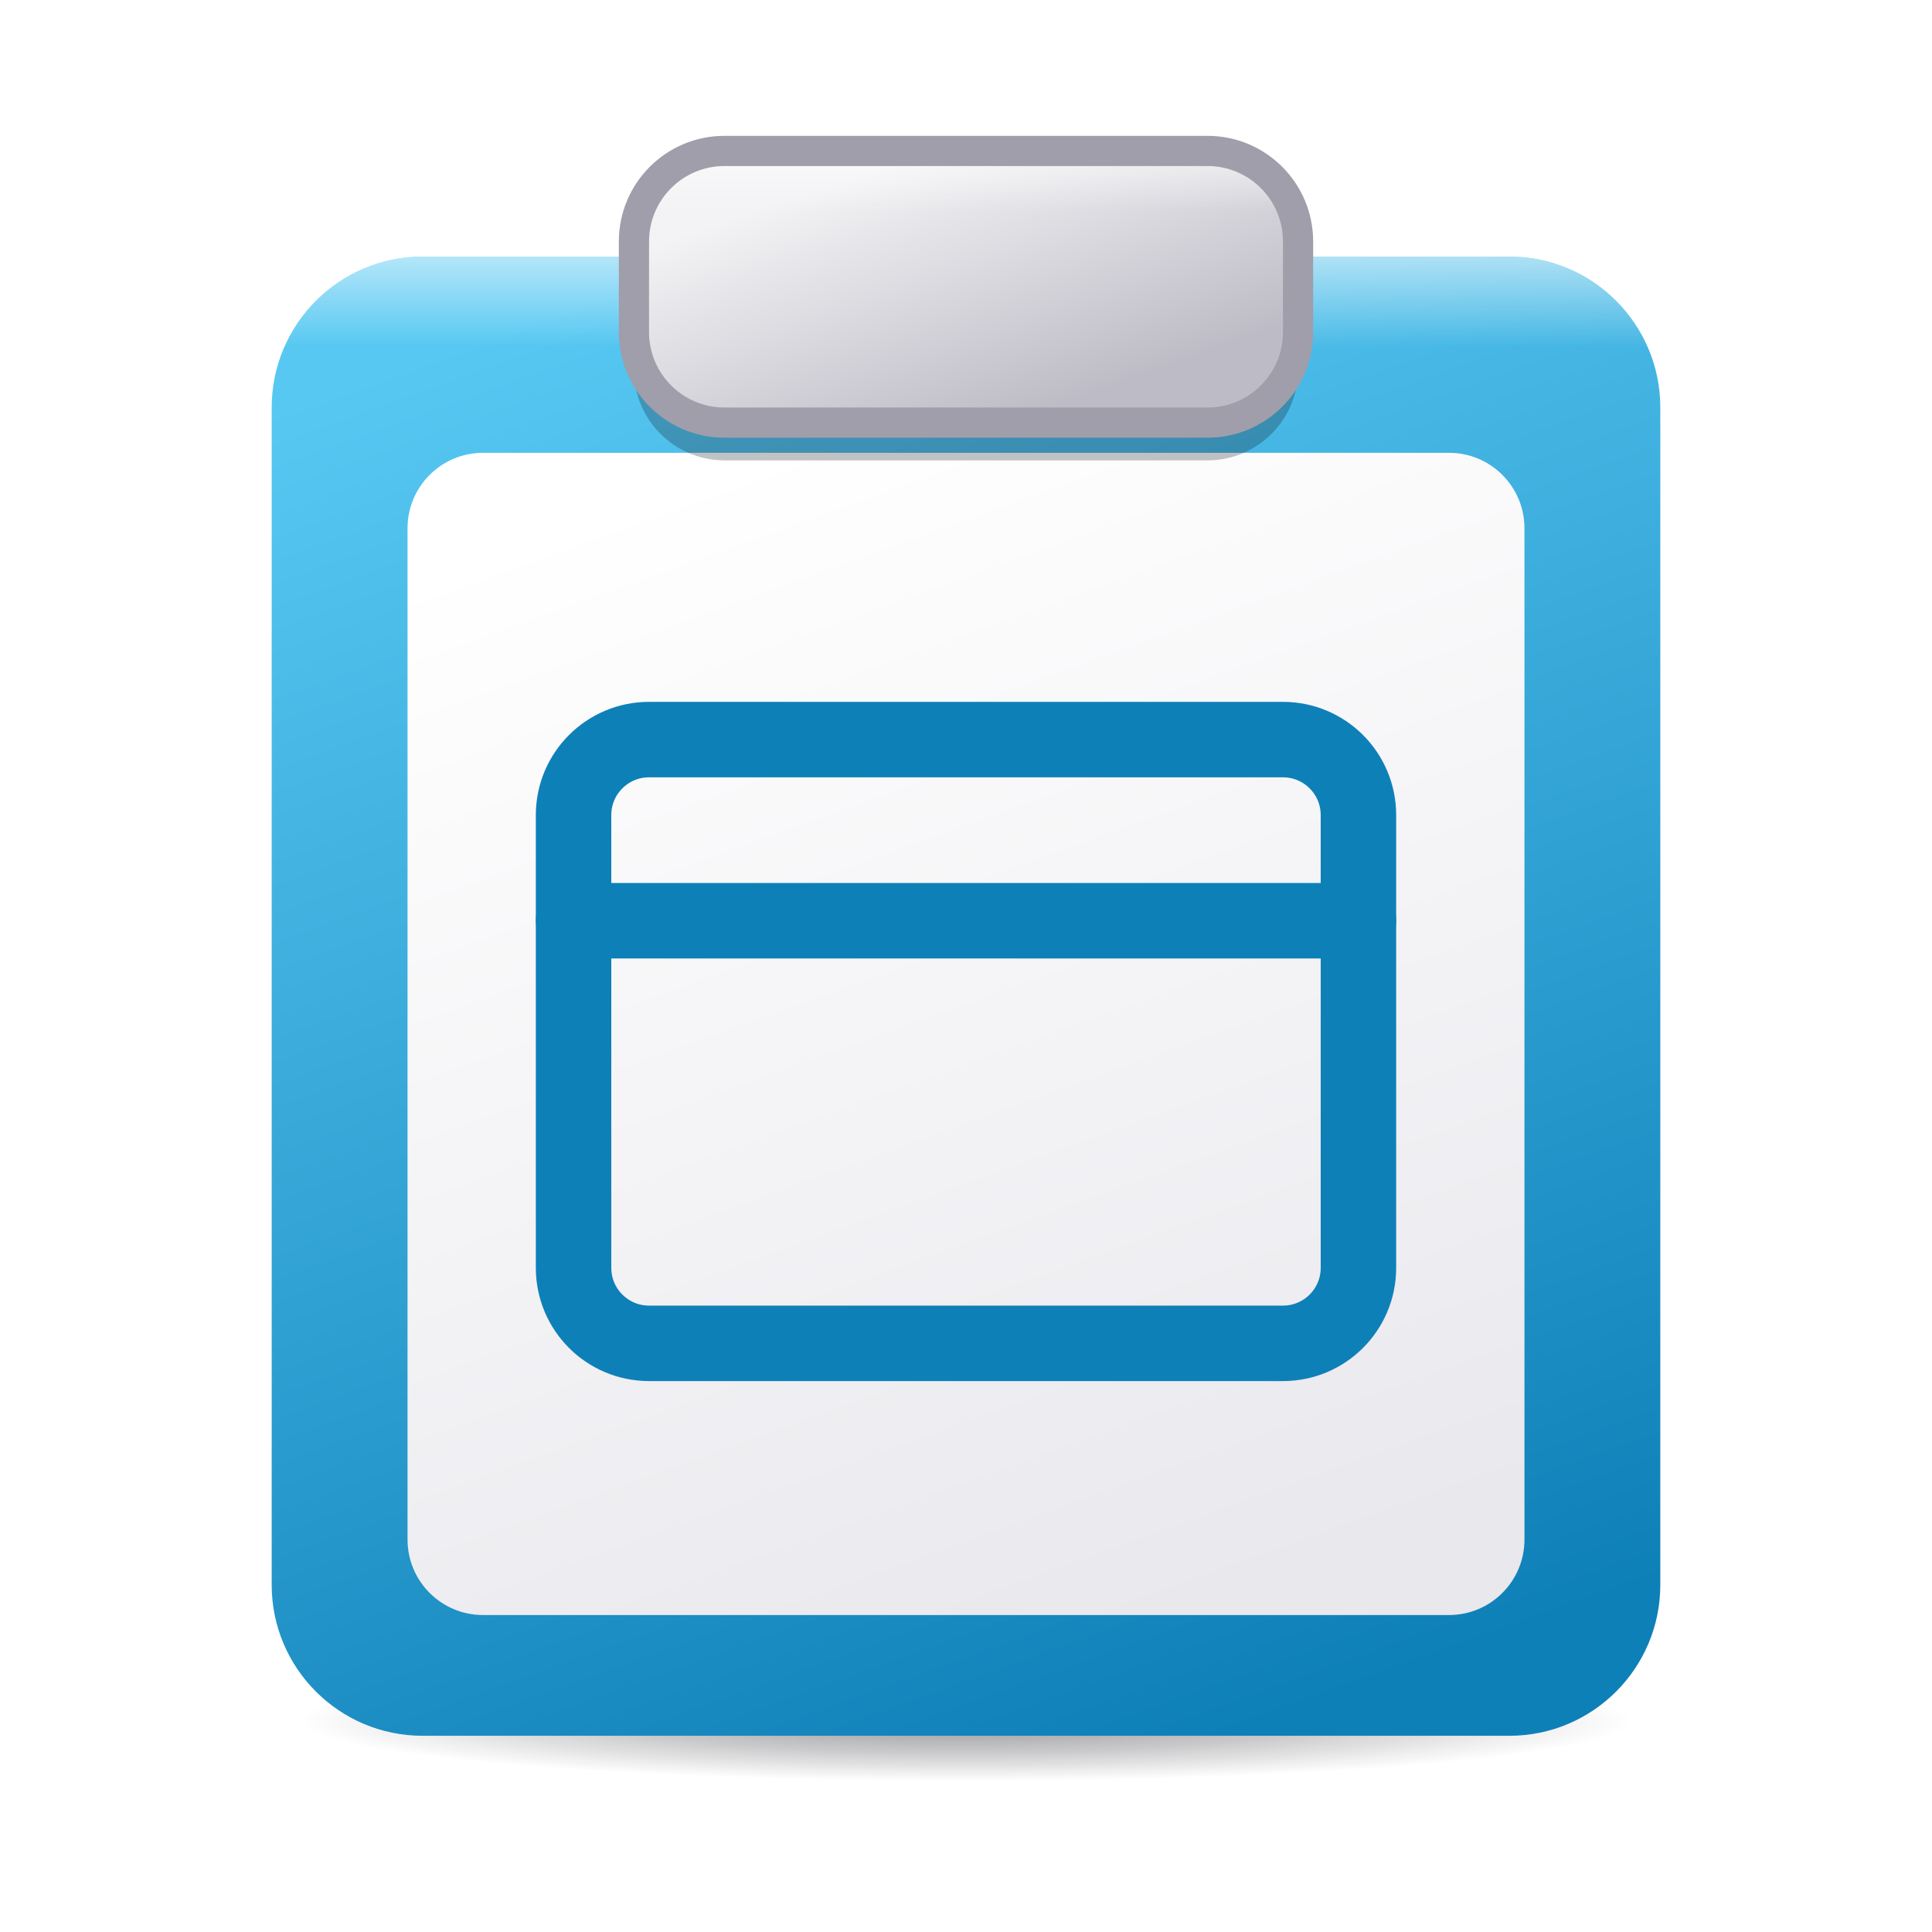
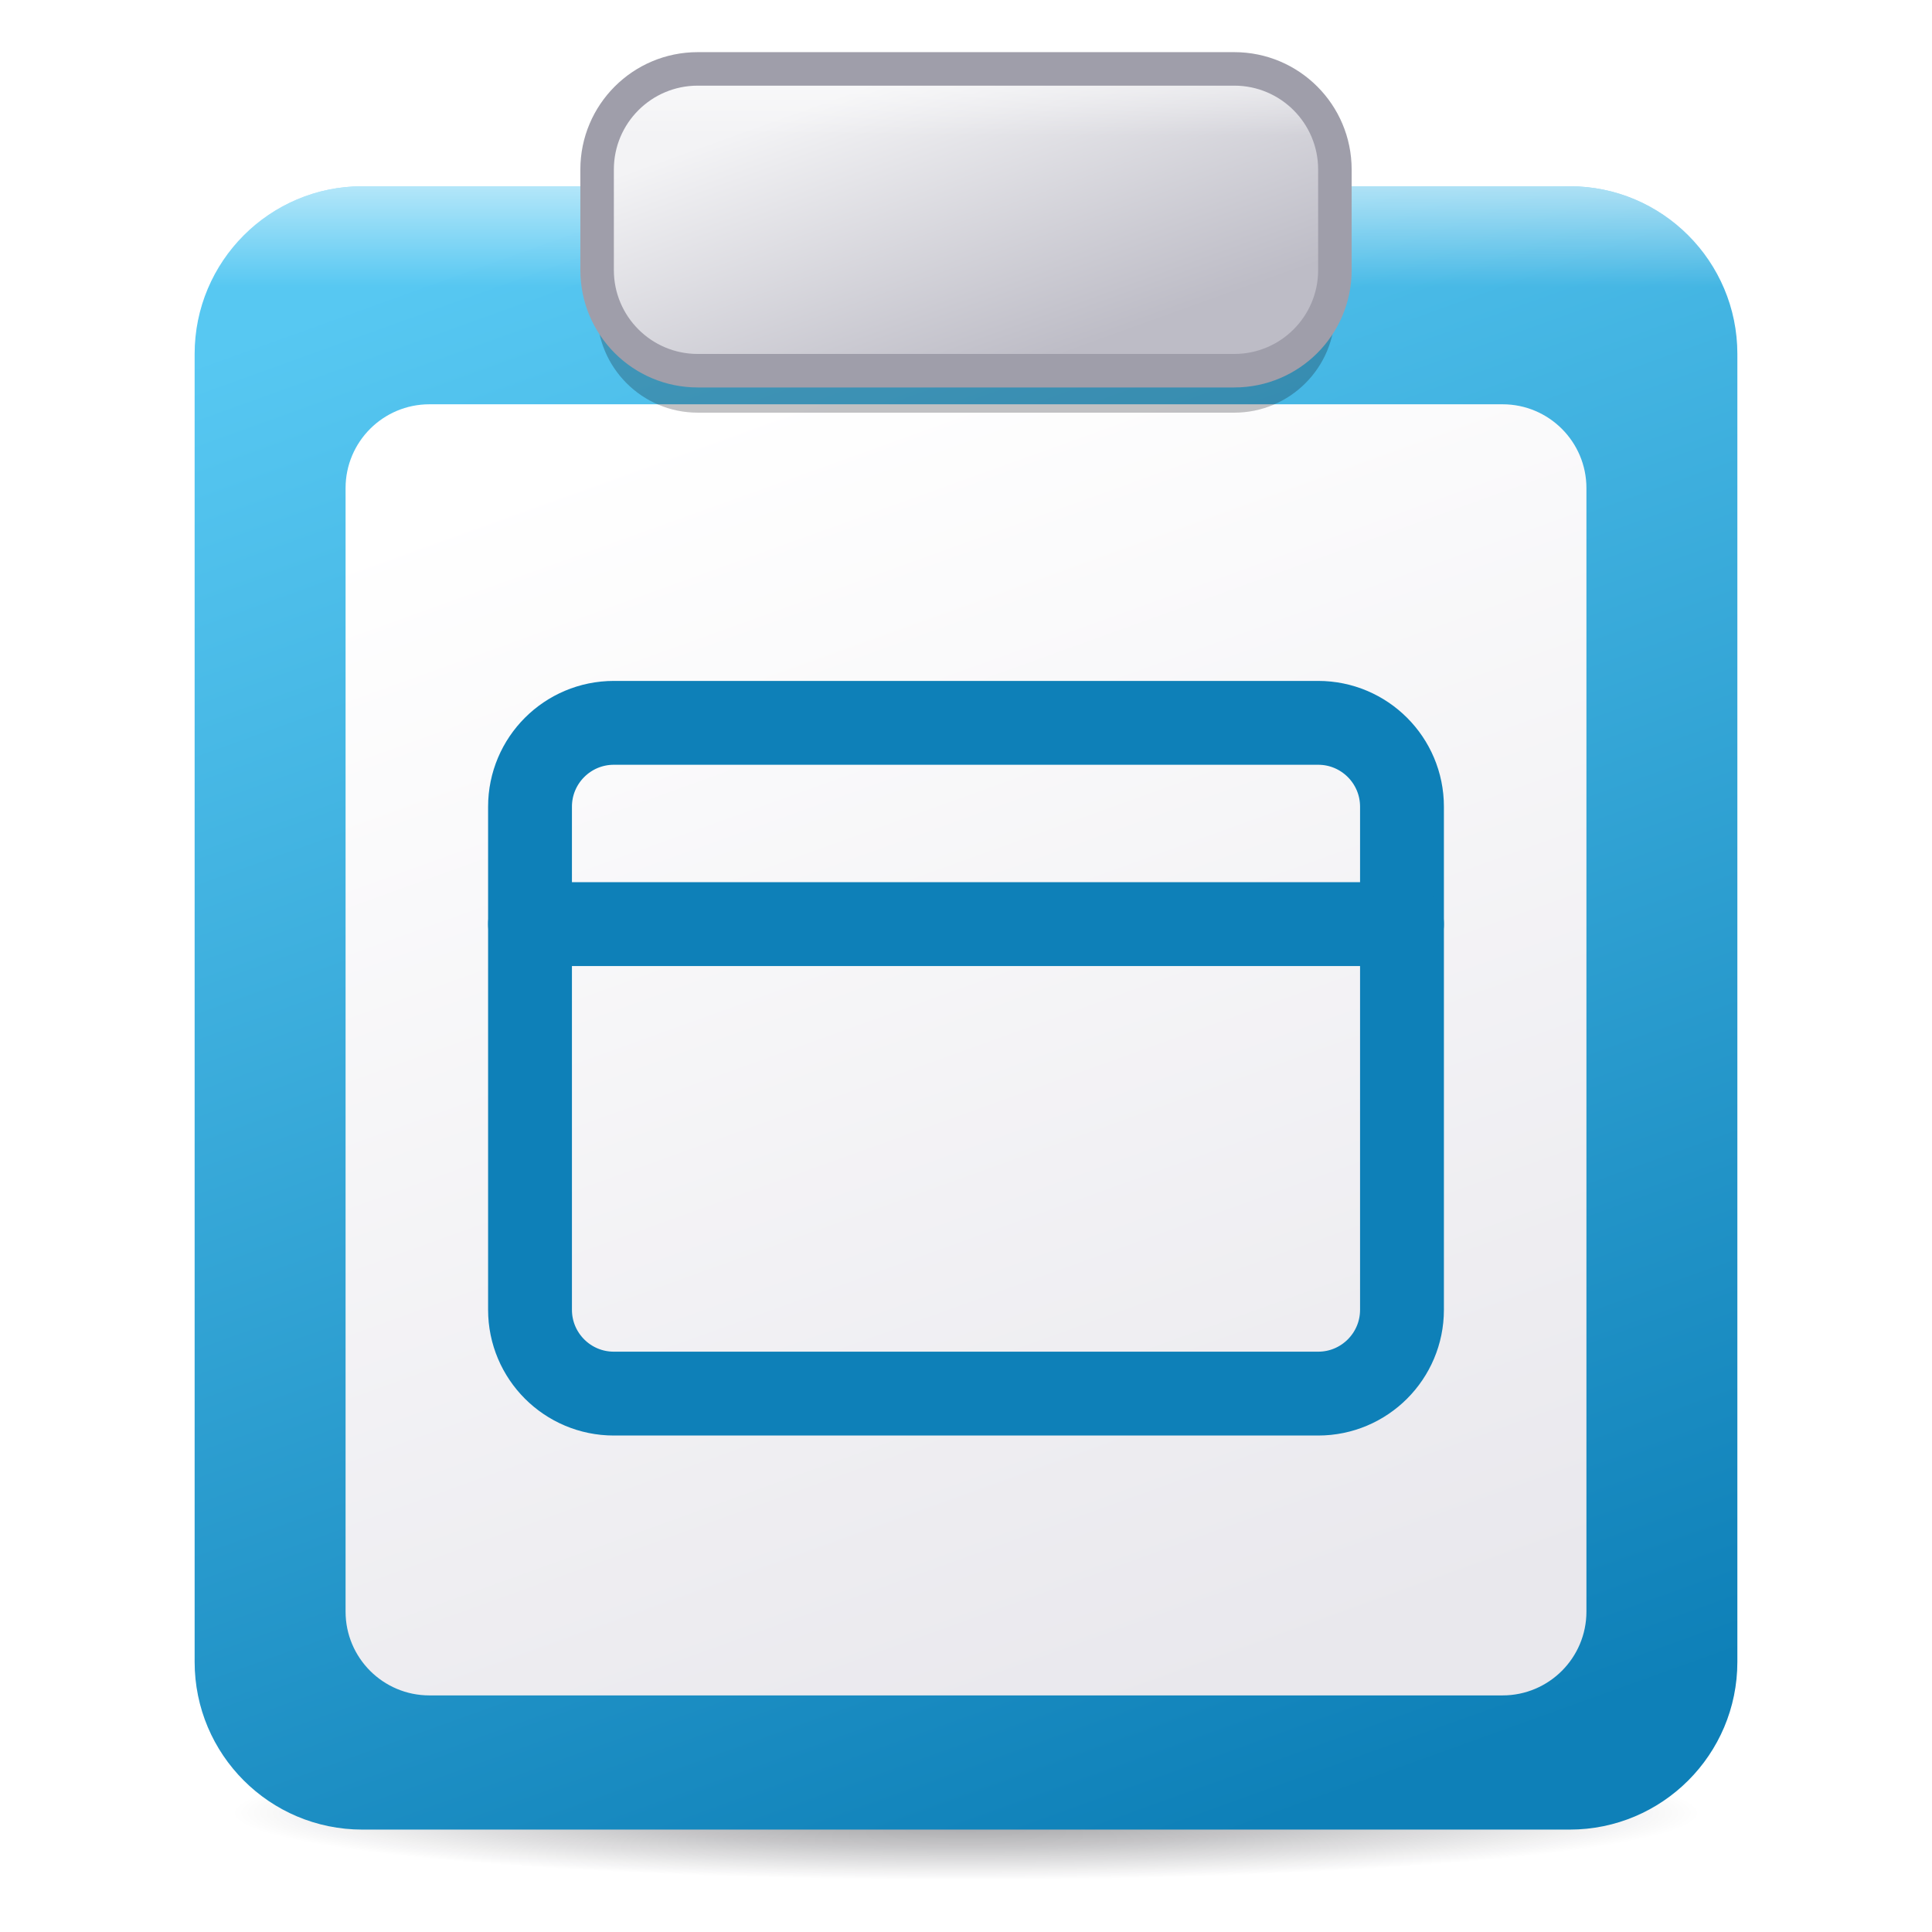
<svg xmlns="http://www.w3.org/2000/svg" width="256" height="256" viewBox="0 0 256 256">
  <defs>
-     <radialGradient id="boswas-app-policy-shadow" gradientUnits="userSpaceOnUse" cx="0" cy="0" r="1" gradientTransform="translate(128 228) scale(88 8)">
+     <radialGradient id="boswas-app-policy-shadow" gradientUnits="userSpaceOnUse" cx="0" cy="0" r="1" gradientTransform="translate(128 240.21) scale(97.76 8.89)">
      <stop offset="0" stop-color="#0B0A12" stop-opacity="0.42" />
      <stop offset="0.5" stop-color="#0B0A12" stop-opacity="0.23" />
      <stop offset="1" stop-color="#0B0A12" stop-opacity="0" />
    </radialGradient>
-     <linearGradient id="boswas-app-policy-sky-body" gradientUnits="userSpaceOnUse" x1="92.72" y1="34" x2="163.28" y2="230">
+     <linearGradient id="boswas-app-policy-sky-body" gradientUnits="userSpaceOnUse" x1="88.81" y1="24.68" x2="167.19" y2="242.43">
      <stop offset="0" stop-color="#57C8F2" />
      <stop offset="1" stop-color="#0E80B8" />
    </linearGradient>
-     <linearGradient id="boswas-app-policy-sheen" gradientUnits="userSpaceOnUse" x1="128" y1="34" x2="128" y2="46">
+     <linearGradient id="boswas-app-policy-sheen" gradientUnits="userSpaceOnUse" x1="128" y1="24.68" x2="128" y2="38.01">
      <stop offset="0" stop-color="#FFFFFF" stop-opacity="0.55" />
      <stop offset="1" stop-color="#FFFFFF" stop-opacity="0" />
    </linearGradient>
-     <linearGradient id="boswas-app-policy-paper-body" gradientUnits="userSpaceOnUse" x1="100.28" y1="60" x2="155.72" y2="214">
+     <linearGradient id="boswas-app-policy-paper-body" gradientUnits="userSpaceOnUse" x1="97.2" y1="53.57" x2="158.8" y2="224.65">
      <stop offset="0" stop-color="#FFFFFF" />
      <stop offset="1" stop-color="#E9E8ED" />
    </linearGradient>
-     <linearGradient id="boswas-app-policy-metal-body" gradientUnits="userSpaceOnUse" x1="121.52" y1="20" x2="134.48" y2="56">
+     <linearGradient id="boswas-app-policy-metal-body" gradientUnits="userSpaceOnUse" x1="120.8" y1="9.13" x2="135.2" y2="49.12">
      <stop offset="0" stop-color="#F3F3F5" />
      <stop offset="1" stop-color="#BDBCC6" />
    </linearGradient>
-     <linearGradient id="boswas-app-policy-sheen-2" gradientUnits="userSpaceOnUse" x1="128" y1="20" x2="128" y2="28">
+     <linearGradient id="boswas-app-policy-sheen-2" gradientUnits="userSpaceOnUse" x1="128" y1="9.13" x2="128" y2="18.02">
      <stop offset="0" stop-color="#FFFFFF" stop-opacity="0.55" />
      <stop offset="1" stop-color="#FFFFFF" stop-opacity="0" />
    </linearGradient>
  </defs>
-   <path d="M40 228A88 8 0 1 1 216 228A88 8 0 1 1 40 228Z" fill="url(#boswas-app-policy-shadow)" />
-   <path d="M56 34H200A20 20 0 0 1 220 54V210A20 20 0 0 1 200 230H56A20 20 0 0 1 36 210V54A20 20 0 0 1 56 34Z" fill="url(#boswas-app-policy-sky-body)" />
-   <path d="M56 34H200A20 20 0 0 1 220 54V210A20 20 0 0 1 200 230H56A20 20 0 0 1 36 210V54A20 20 0 0 1 56 34Z" fill="url(#boswas-app-policy-sheen)" />
-   <path d="M64 60H192A10 10 0 0 1 202 70V204A10 10 0 0 1 192 214H64A10 10 0 0 1 54 204V70A10 10 0 0 1 64 60Z" fill="url(#boswas-app-policy-paper-body)" />
-   <path d="M86 98H170A10 10 0 0 1 180 108V168A10 10 0 0 1 170 178H86A10 10 0 0 1 76 168V108A10 10 0 0 1 86 98Z" fill="none" stroke="#0E80B8" stroke-width="10" stroke-linecap="round" stroke-linejoin="round" />
-   <path d="M76 122L180 122" fill="none" stroke="#0E80B8" stroke-width="10" stroke-linecap="round" stroke-linejoin="round" />
-   <path d="M96 25H160A12 12 0 0 1 172 37V49A12 12 0 0 1 160 61H96A12 12 0 0 1 84 49V37A12 12 0 0 1 96 25Z" fill="#0B0A12" opacity="0.25" />
-   <path d="M96 20H160A12 12 0 0 1 172 32V44A12 12 0 0 1 160 56H96A12 12 0 0 1 84 44V32A12 12 0 0 1 96 20Z" fill="url(#boswas-app-policy-metal-body)" />
-   <path d="M96 20H160A12 12 0 0 1 172 32V44A12 12 0 0 1 160 56H96A12 12 0 0 1 84 44V32A12 12 0 0 1 96 20Z" fill="url(#boswas-app-policy-sheen-2)" />
-   <path d="M96 20H160A12 12 0 0 1 172 32V44A12 12 0 0 1 160 56H96A12 12 0 0 1 84 44V32A12 12 0 0 1 96 20Z" fill="none" stroke="#9F9EAA" stroke-width="4" stroke-linecap="round" stroke-linejoin="round" />
+   <path d="M30.24 240.21A97.76 8.89 0 1 1 225.76 240.21A97.76 8.89 0 1 1 30.24 240.21Z" fill="url(#boswas-app-policy-shadow)" />
+   <path d="M48.01 24.68H207.99A22.22 22.22 0 0 1 230.21 46.9V220.21A22.22 22.22 0 0 1 207.99 242.43H48.01A22.22 22.22 0 0 1 25.79 220.21V46.9A22.22 22.22 0 0 1 48.01 24.68Z" fill="url(#boswas-app-policy-sky-body)" />
+   <path d="M48.01 24.68H207.99A22.22 22.22 0 0 1 230.21 46.9V220.21A22.22 22.22 0 0 1 207.99 242.43H48.01A22.22 22.22 0 0 1 25.79 220.21V46.9A22.22 22.22 0 0 1 48.01 24.68Z" fill="url(#boswas-app-policy-sheen)" />
+   <path d="M56.9 53.57H199.1A11.11 11.11 0 0 1 210.21 64.68V213.54A11.11 11.11 0 0 1 199.1 224.65H56.9A11.11 11.11 0 0 1 45.79 213.54V64.68A11.11 11.11 0 0 1 56.9 53.57Z" fill="url(#boswas-app-policy-paper-body)" />
+   <path d="M81.34 95.78H174.66A11.11 11.11 0 0 1 185.77 106.89V173.55A11.11 11.11 0 0 1 174.66 184.66H81.34A11.11 11.11 0 0 1 70.23 173.55V106.89A11.11 11.11 0 0 1 81.34 95.78Z" fill="none" stroke="#0E80B8" stroke-width="11.11" stroke-linecap="round" stroke-linejoin="round" />
+   <path d="M70.23 122.45L185.77 122.45" fill="none" stroke="#0E80B8" stroke-width="11.11" stroke-linecap="round" stroke-linejoin="round" />
+   <path d="M92.45 14.68H163.55A13.33 13.33 0 0 1 176.88 28.02V41.35A13.33 13.33 0 0 1 163.55 54.68H92.45A13.33 13.33 0 0 1 79.12 41.35V28.02A13.33 13.33 0 0 1 92.45 14.68Z" fill="#0B0A12" opacity="0.25" />
+   <path d="M92.45 9.13H163.55A13.33 13.33 0 0 1 176.88 22.46V35.79A13.33 13.33 0 0 1 163.55 49.12H92.45A13.33 13.33 0 0 1 79.12 35.79V22.46A13.33 13.33 0 0 1 92.45 9.13Z" fill="url(#boswas-app-policy-metal-body)" />
+   <path d="M92.45 9.13H163.55A13.33 13.33 0 0 1 176.88 22.46V35.79A13.33 13.33 0 0 1 163.55 49.12H92.45A13.33 13.33 0 0 1 79.12 35.79V22.46A13.33 13.33 0 0 1 92.45 9.13Z" fill="url(#boswas-app-policy-sheen-2)" />
+   <path d="M92.45 9.13H163.55A13.33 13.33 0 0 1 176.88 22.46V35.79A13.33 13.33 0 0 1 163.55 49.12H92.45A13.33 13.33 0 0 1 79.12 35.79V22.46A13.33 13.33 0 0 1 92.45 9.13Z" fill="none" stroke="#9F9EAA" stroke-width="4.44" stroke-linecap="round" stroke-linejoin="round" />
</svg>
